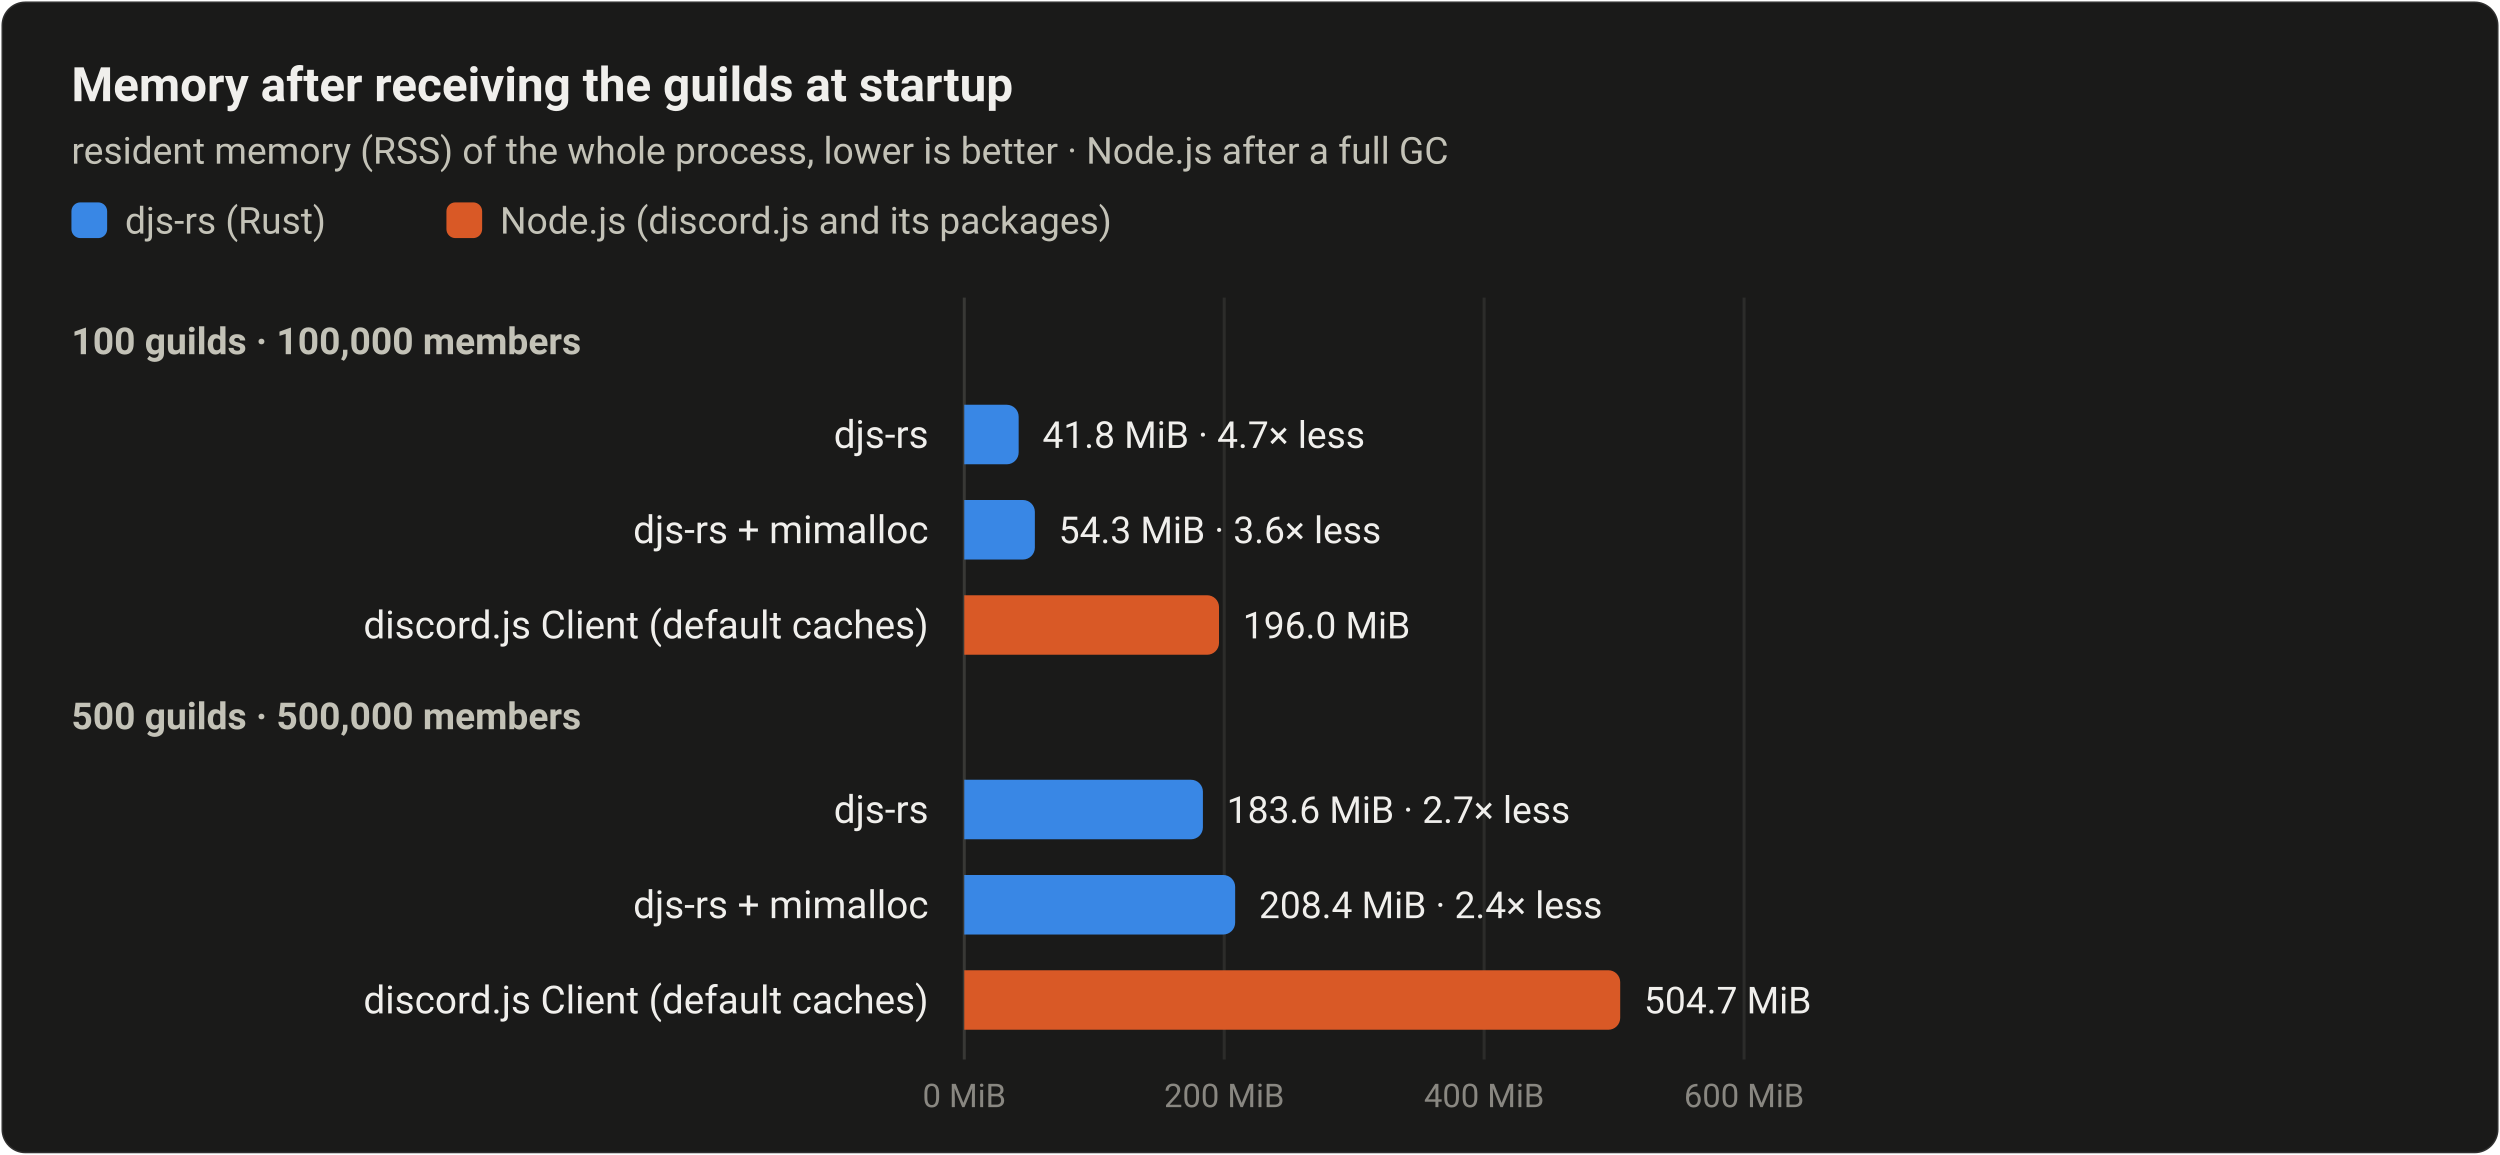
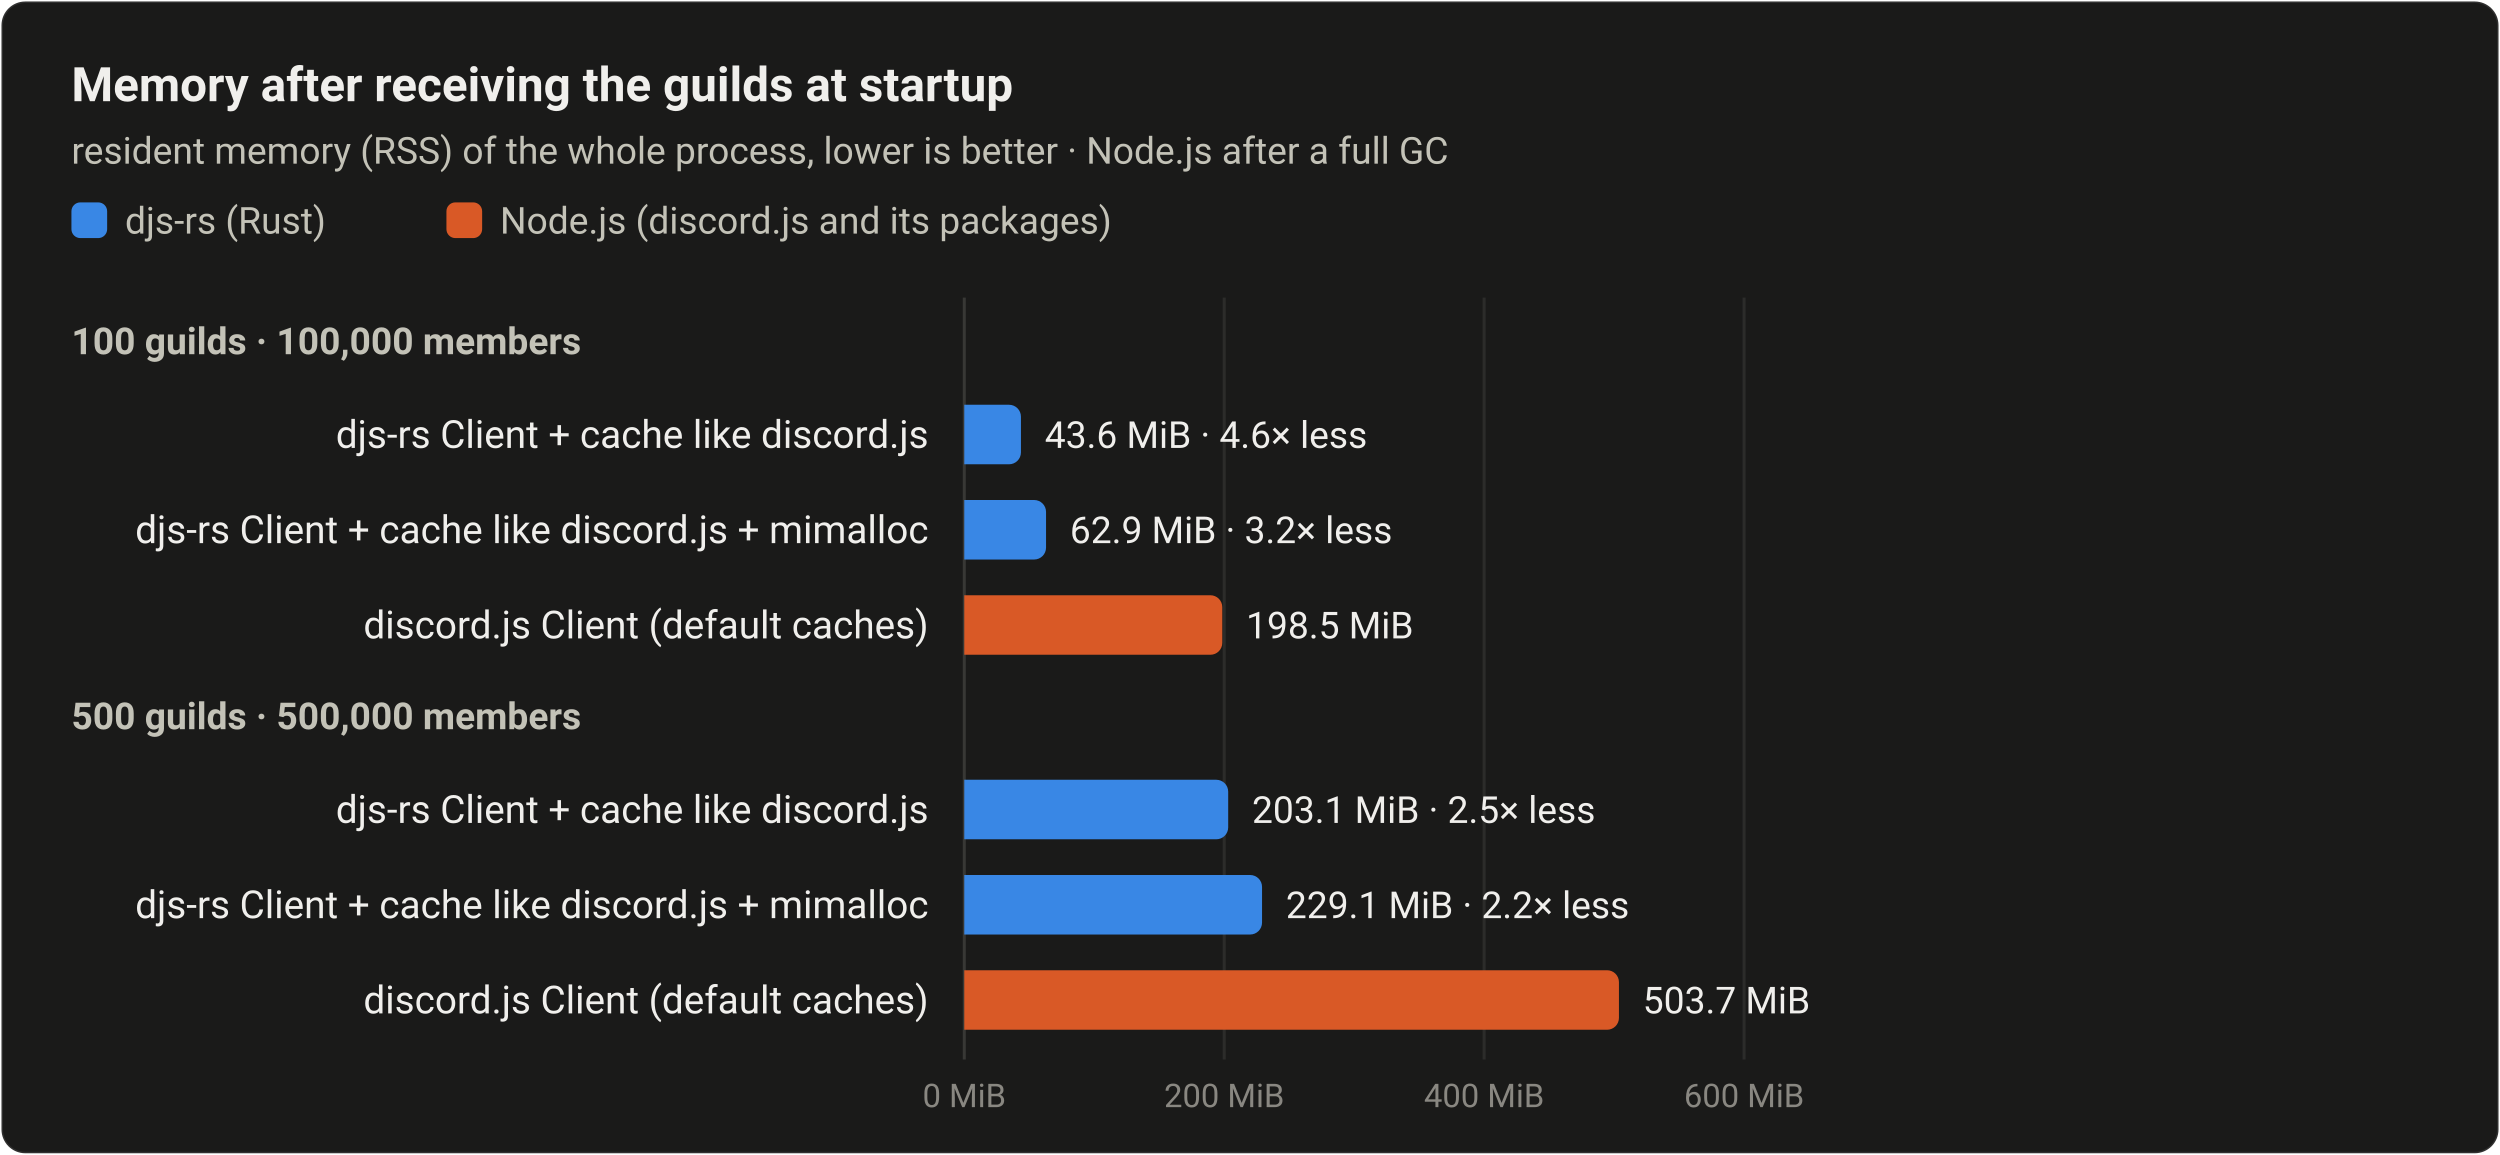
<svg xmlns="http://www.w3.org/2000/svg" width="840" height="388" viewBox="0 0 840 388" role="img" aria-labelledby="title desc" font-family="system-ui, -apple-system, &quot;Segoe UI&quot;, Roboto, sans-serif">
  <rect x="0.5" y="0.5" width="839" height="387" rx="8" fill="#1a1a19" stroke="rgba(255,255,255,0.10)" />
  <text x="24" y="34" font-size="16" font-weight="600" fill="#f0efec">Memory after receiving the guilds at startup</text>
  <text x="24" y="55" font-size="12.5" fill="#c3c2b7">resident memory (RSS) of the whole process, lower is better · Node.js after a full GC</text>
  <rect x="24" y="68" width="12" height="12" rx="3" fill="#3987e5" />
  <text x="42" y="78.5" font-size="12.5" fill="#c3c2b7">djs-rs (Rust)</text>
  <rect x="150" y="68" width="12" height="12" rx="3" fill="#d95926" />
  <text x="168" y="78.5" font-size="12.5" fill="#c3c2b7">Node.js (discord.js and its packages)</text>
  <line x1="324" y1="100" x2="324" y2="356" stroke="#383835" stroke-width="1" />
  <text x="324" y="372" font-size="11" text-anchor="middle" fill="#898781" style="font-variant-numeric: tabular-nums">0 MiB</text>
  <line x1="411.333" y1="100" x2="411.333" y2="356" stroke="#2c2c2a" stroke-width="1" />
  <text x="411.333" y="372" font-size="11" text-anchor="middle" fill="#898781" style="font-variant-numeric: tabular-nums">200 MiB</text>
  <line x1="498.667" y1="100" x2="498.667" y2="356" stroke="#2c2c2a" stroke-width="1" />
  <text x="498.667" y="372" font-size="11" text-anchor="middle" fill="#898781" style="font-variant-numeric: tabular-nums">400 MiB</text>
  <line x1="586" y1="100" x2="586" y2="356" stroke="#2c2c2a" stroke-width="1" />
  <text x="586" y="372" font-size="11" text-anchor="middle" fill="#898781" style="font-variant-numeric: tabular-nums">600 MiB</text>
  <text x="24" y="119" font-size="12.5" font-weight="600" fill="#c3c2b7">100 guilds · 100,000 members</text>
-   <text x="312" y="150.5" font-size="13" text-anchor="end" fill="#f0efec">djs-rs</text>
-   <path d="M324,136H338.27A4,4 0 0 1 342.27,140V152A4,4 0 0 1 338.27,156H324Z" fill="#3987e5" />
-   <text x="350.27" y="150.5" font-size="12.5" fill="#f0efec" style="font-variant-numeric: tabular-nums">41.8 MiB · 4.7× less</text>
-   <text x="312" y="182.5" font-size="13" text-anchor="end" fill="#f0efec">djs-rs + mimalloc</text>
-   <path d="M324,168H343.715A4,4 0 0 1 347.715,172V184A4,4 0 0 1 343.715,188H324Z" fill="#3987e5" />
-   <text x="355.715" y="182.5" font-size="12.5" fill="#f0efec" style="font-variant-numeric: tabular-nums">54.3 MiB · 3.6× less</text>
+   <text x="312" y="150.5" font-size="13" text-anchor="end" fill="#f0efec">djs-rs Client + cache like discord.js</text>
+   <path d="M324,136H339.038A4,4 0 0 1 343.038,140V152A4,4 0 0 1 339.038,156H324Z" fill="#3987e5" />
+   <text x="351.038" y="150.5" font-size="12.5" fill="#f0efec" style="font-variant-numeric: tabular-nums">43.6 MiB · 4.6× less</text>
+   <text x="312" y="182.5" font-size="13" text-anchor="end" fill="#f0efec">djs-rs Client + cache like discord.js + mimalloc</text>
+   <path d="M324,168H347.471A4,4 0 0 1 351.471,172V184A4,4 0 0 1 347.471,188H324Z" fill="#3987e5" />
+   <text x="359.471" y="182.5" font-size="12.5" fill="#f0efec" style="font-variant-numeric: tabular-nums">62.9 MiB · 3.2× less</text>
  <text x="312" y="214.5" font-size="13" text-anchor="end" fill="#f0efec">discord.js Client (default caches)</text>
-   <path d="M324,200H405.592A4,4 0 0 1 409.592,204V216A4,4 0 0 1 405.592,220H324Z" fill="#d95926" />
-   <text x="417.592" y="214.5" font-size="12.5" fill="#f0efec" style="font-variant-numeric: tabular-nums">196.0 MiB</text>
+   <path d="M324,200H406.687A4,4 0 0 1 410.687,204V216A4,4 0 0 1 406.687,220H324Z" fill="#d95926" />
+   <text x="418.687" y="214.5" font-size="12.5" fill="#f0efec" style="font-variant-numeric: tabular-nums">198.5 MiB</text>
  <text x="24" y="245" font-size="12.5" font-weight="600" fill="#c3c2b7">500 guilds · 500,000 members</text>
-   <text x="312" y="276.5" font-size="13" text-anchor="end" fill="#f0efec">djs-rs</text>
-   <path d="M324,262H400.178A4,4 0 0 1 404.178,266V278A4,4 0 0 1 400.178,282H324Z" fill="#3987e5" />
-   <text x="412.178" y="276.5" font-size="12.5" fill="#f0efec" style="font-variant-numeric: tabular-nums">183.6 MiB · 2.7× less</text>
-   <text x="312" y="308.5" font-size="13" text-anchor="end" fill="#f0efec">djs-rs + mimalloc</text>
-   <path d="M324,294H411.011A4,4 0 0 1 415.011,298V310A4,4 0 0 1 411.011,314H324Z" fill="#3987e5" />
-   <text x="423.011" y="308.5" font-size="12.5" fill="#f0efec" style="font-variant-numeric: tabular-nums">208.4 MiB · 2.4× less</text>
+   <text x="312" y="276.5" font-size="13" text-anchor="end" fill="#f0efec">djs-rs Client + cache like discord.js</text>
+   <path d="M324,262H408.672A4,4 0 0 1 412.672,266V278A4,4 0 0 1 408.672,282H324Z" fill="#3987e5" />
+   <text x="420.672" y="276.5" font-size="12.5" fill="#f0efec" style="font-variant-numeric: tabular-nums">203.1 MiB · 2.5× less</text>
+   <text x="312" y="308.5" font-size="13" text-anchor="end" fill="#f0efec">djs-rs Client + cache like discord.js + mimalloc</text>
+   <path d="M324,294H420.046A4,4 0 0 1 424.046,298V310A4,4 0 0 1 420.046,314H324Z" fill="#3987e5" />
+   <text x="432.046" y="308.5" font-size="12.5" fill="#f0efec" style="font-variant-numeric: tabular-nums">229.1 MiB · 2.2× less</text>
  <text x="312" y="340.5" font-size="13" text-anchor="end" fill="#f0efec">discord.js Client (default caches)</text>
-   <path d="M324,326H540.387A4,4 0 0 1 544.387,330V342A4,4 0 0 1 540.387,346H324Z" fill="#d95926" />
-   <text x="552.387" y="340.5" font-size="12.5" fill="#f0efec" style="font-variant-numeric: tabular-nums">504.7 MiB</text>
+   <path d="M324,326H539.967A4,4 0 0 1 543.967,330V342A4,4 0 0 1 539.967,346H324Z" fill="#d95926" />
+   <text x="551.967" y="340.5" font-size="12.5" fill="#f0efec" style="font-variant-numeric: tabular-nums">503.7 MiB</text>
</svg>
